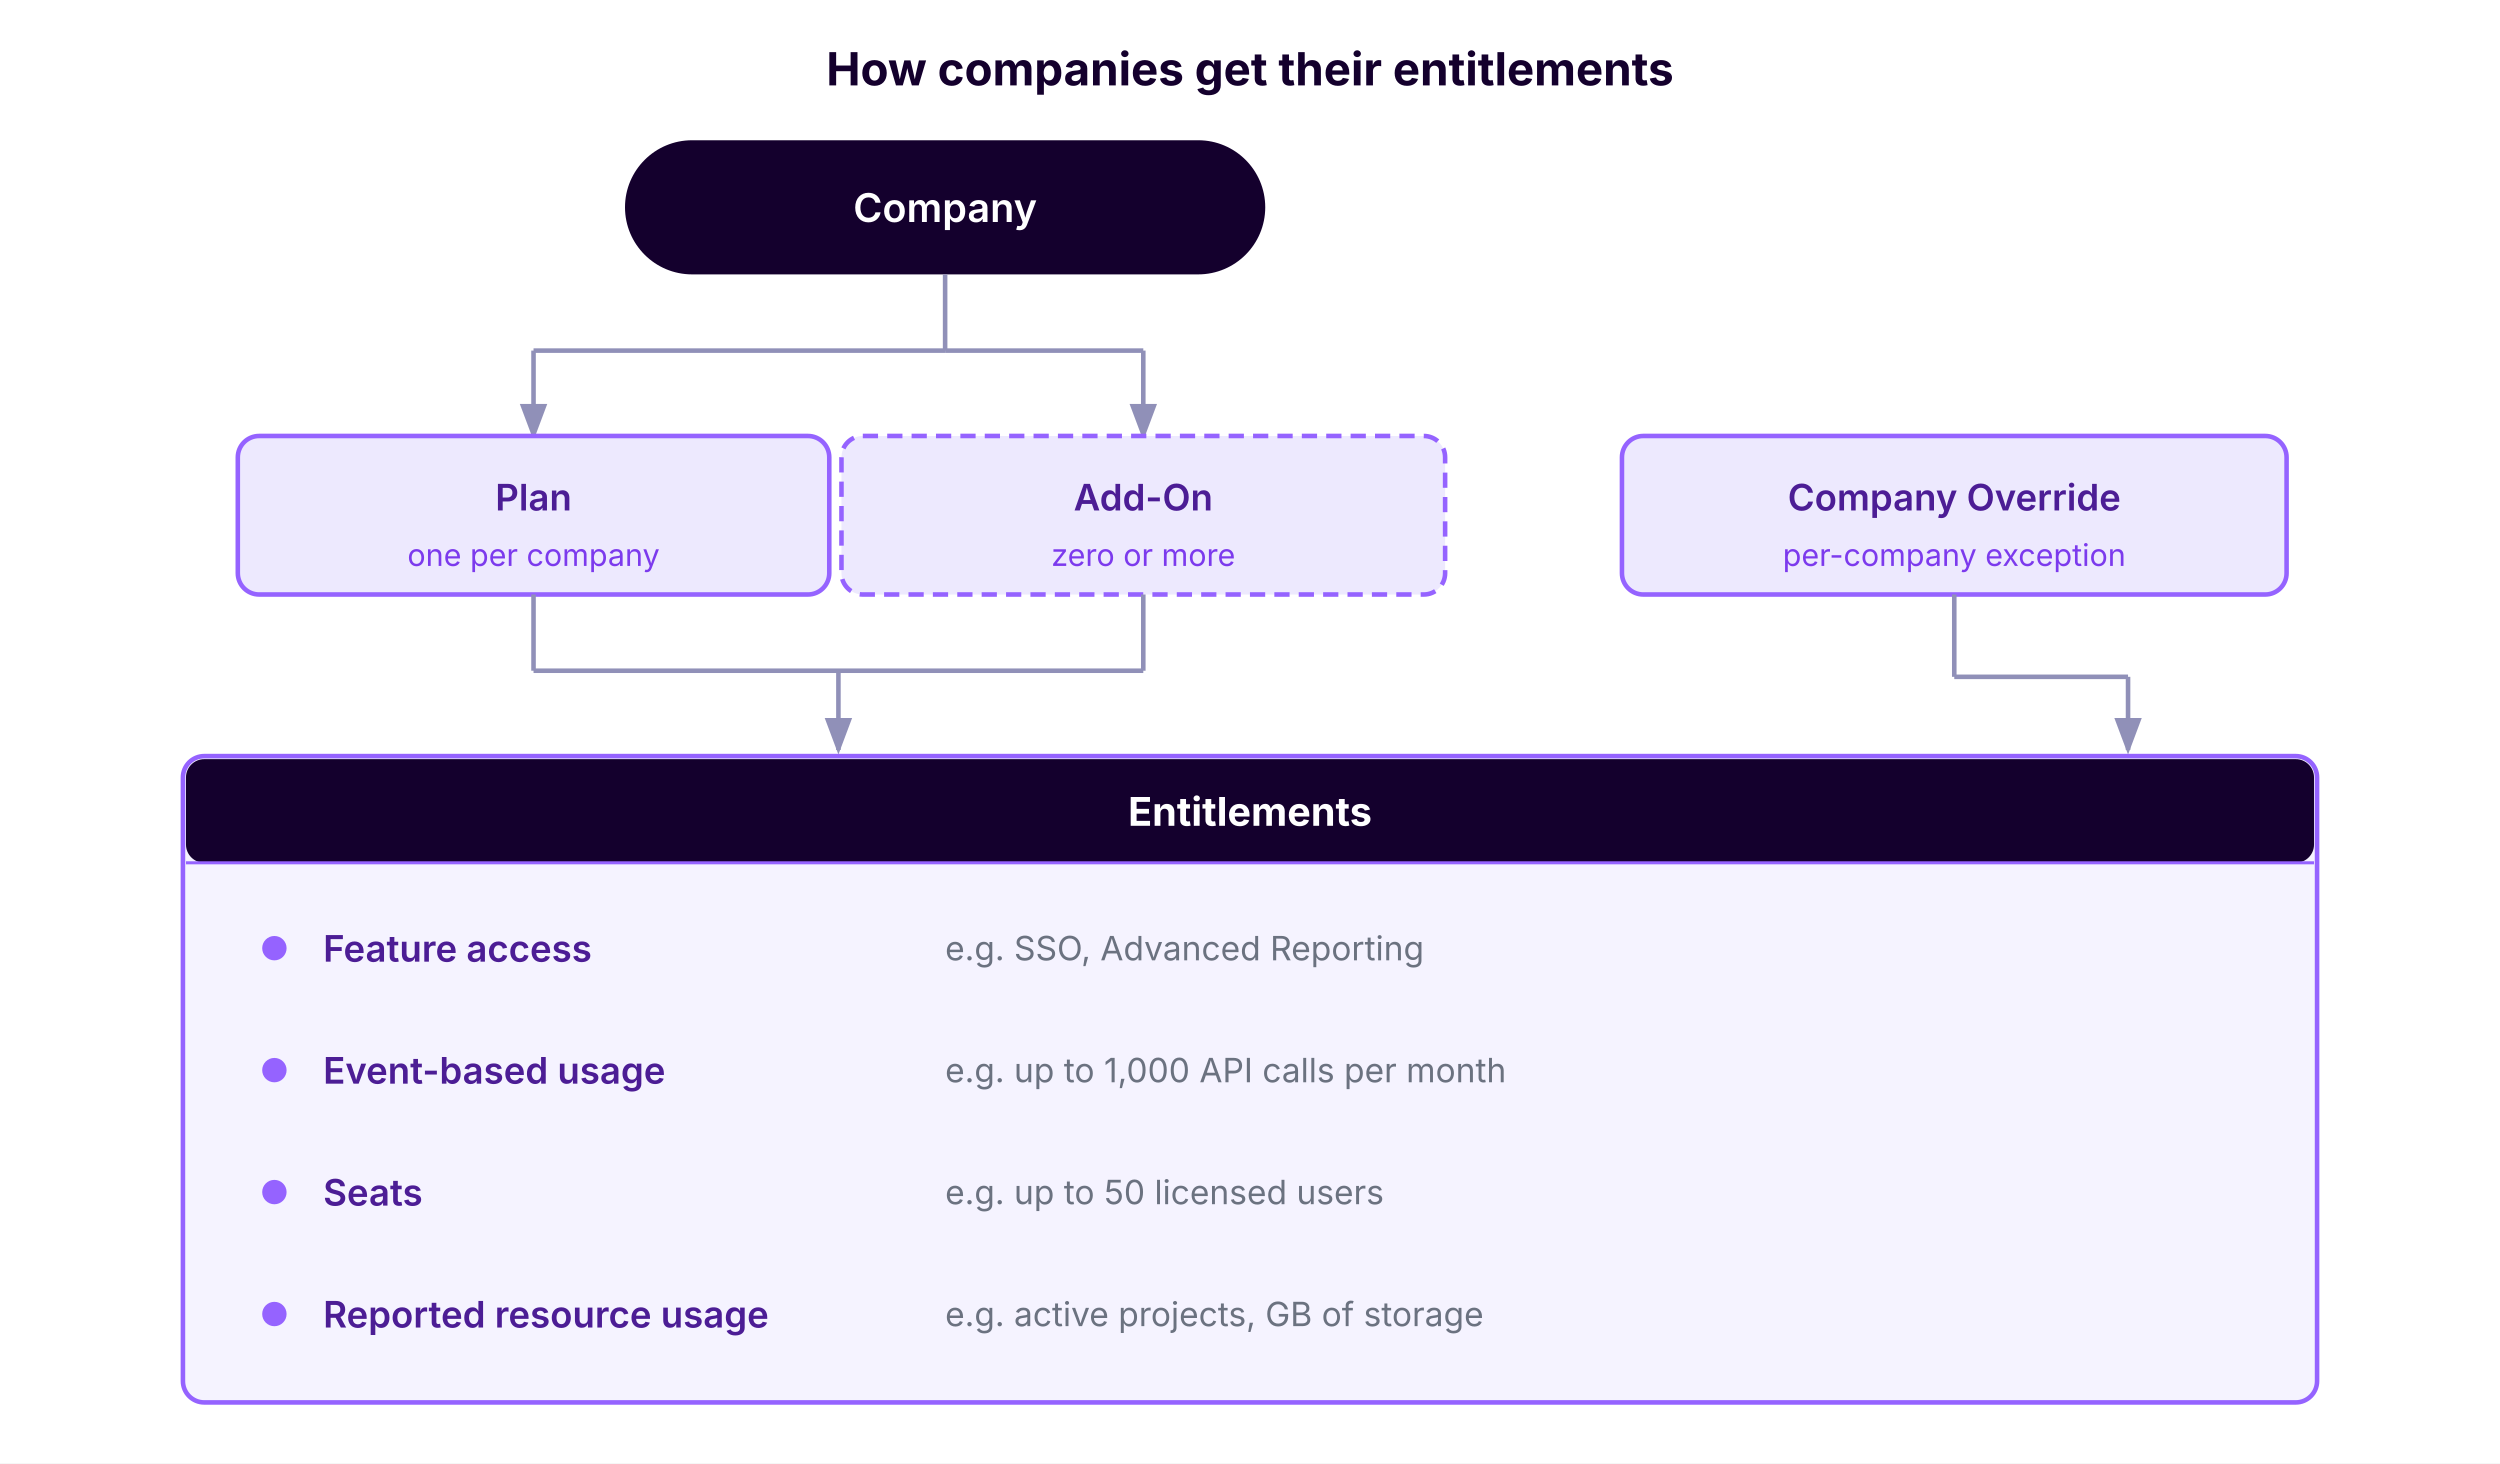
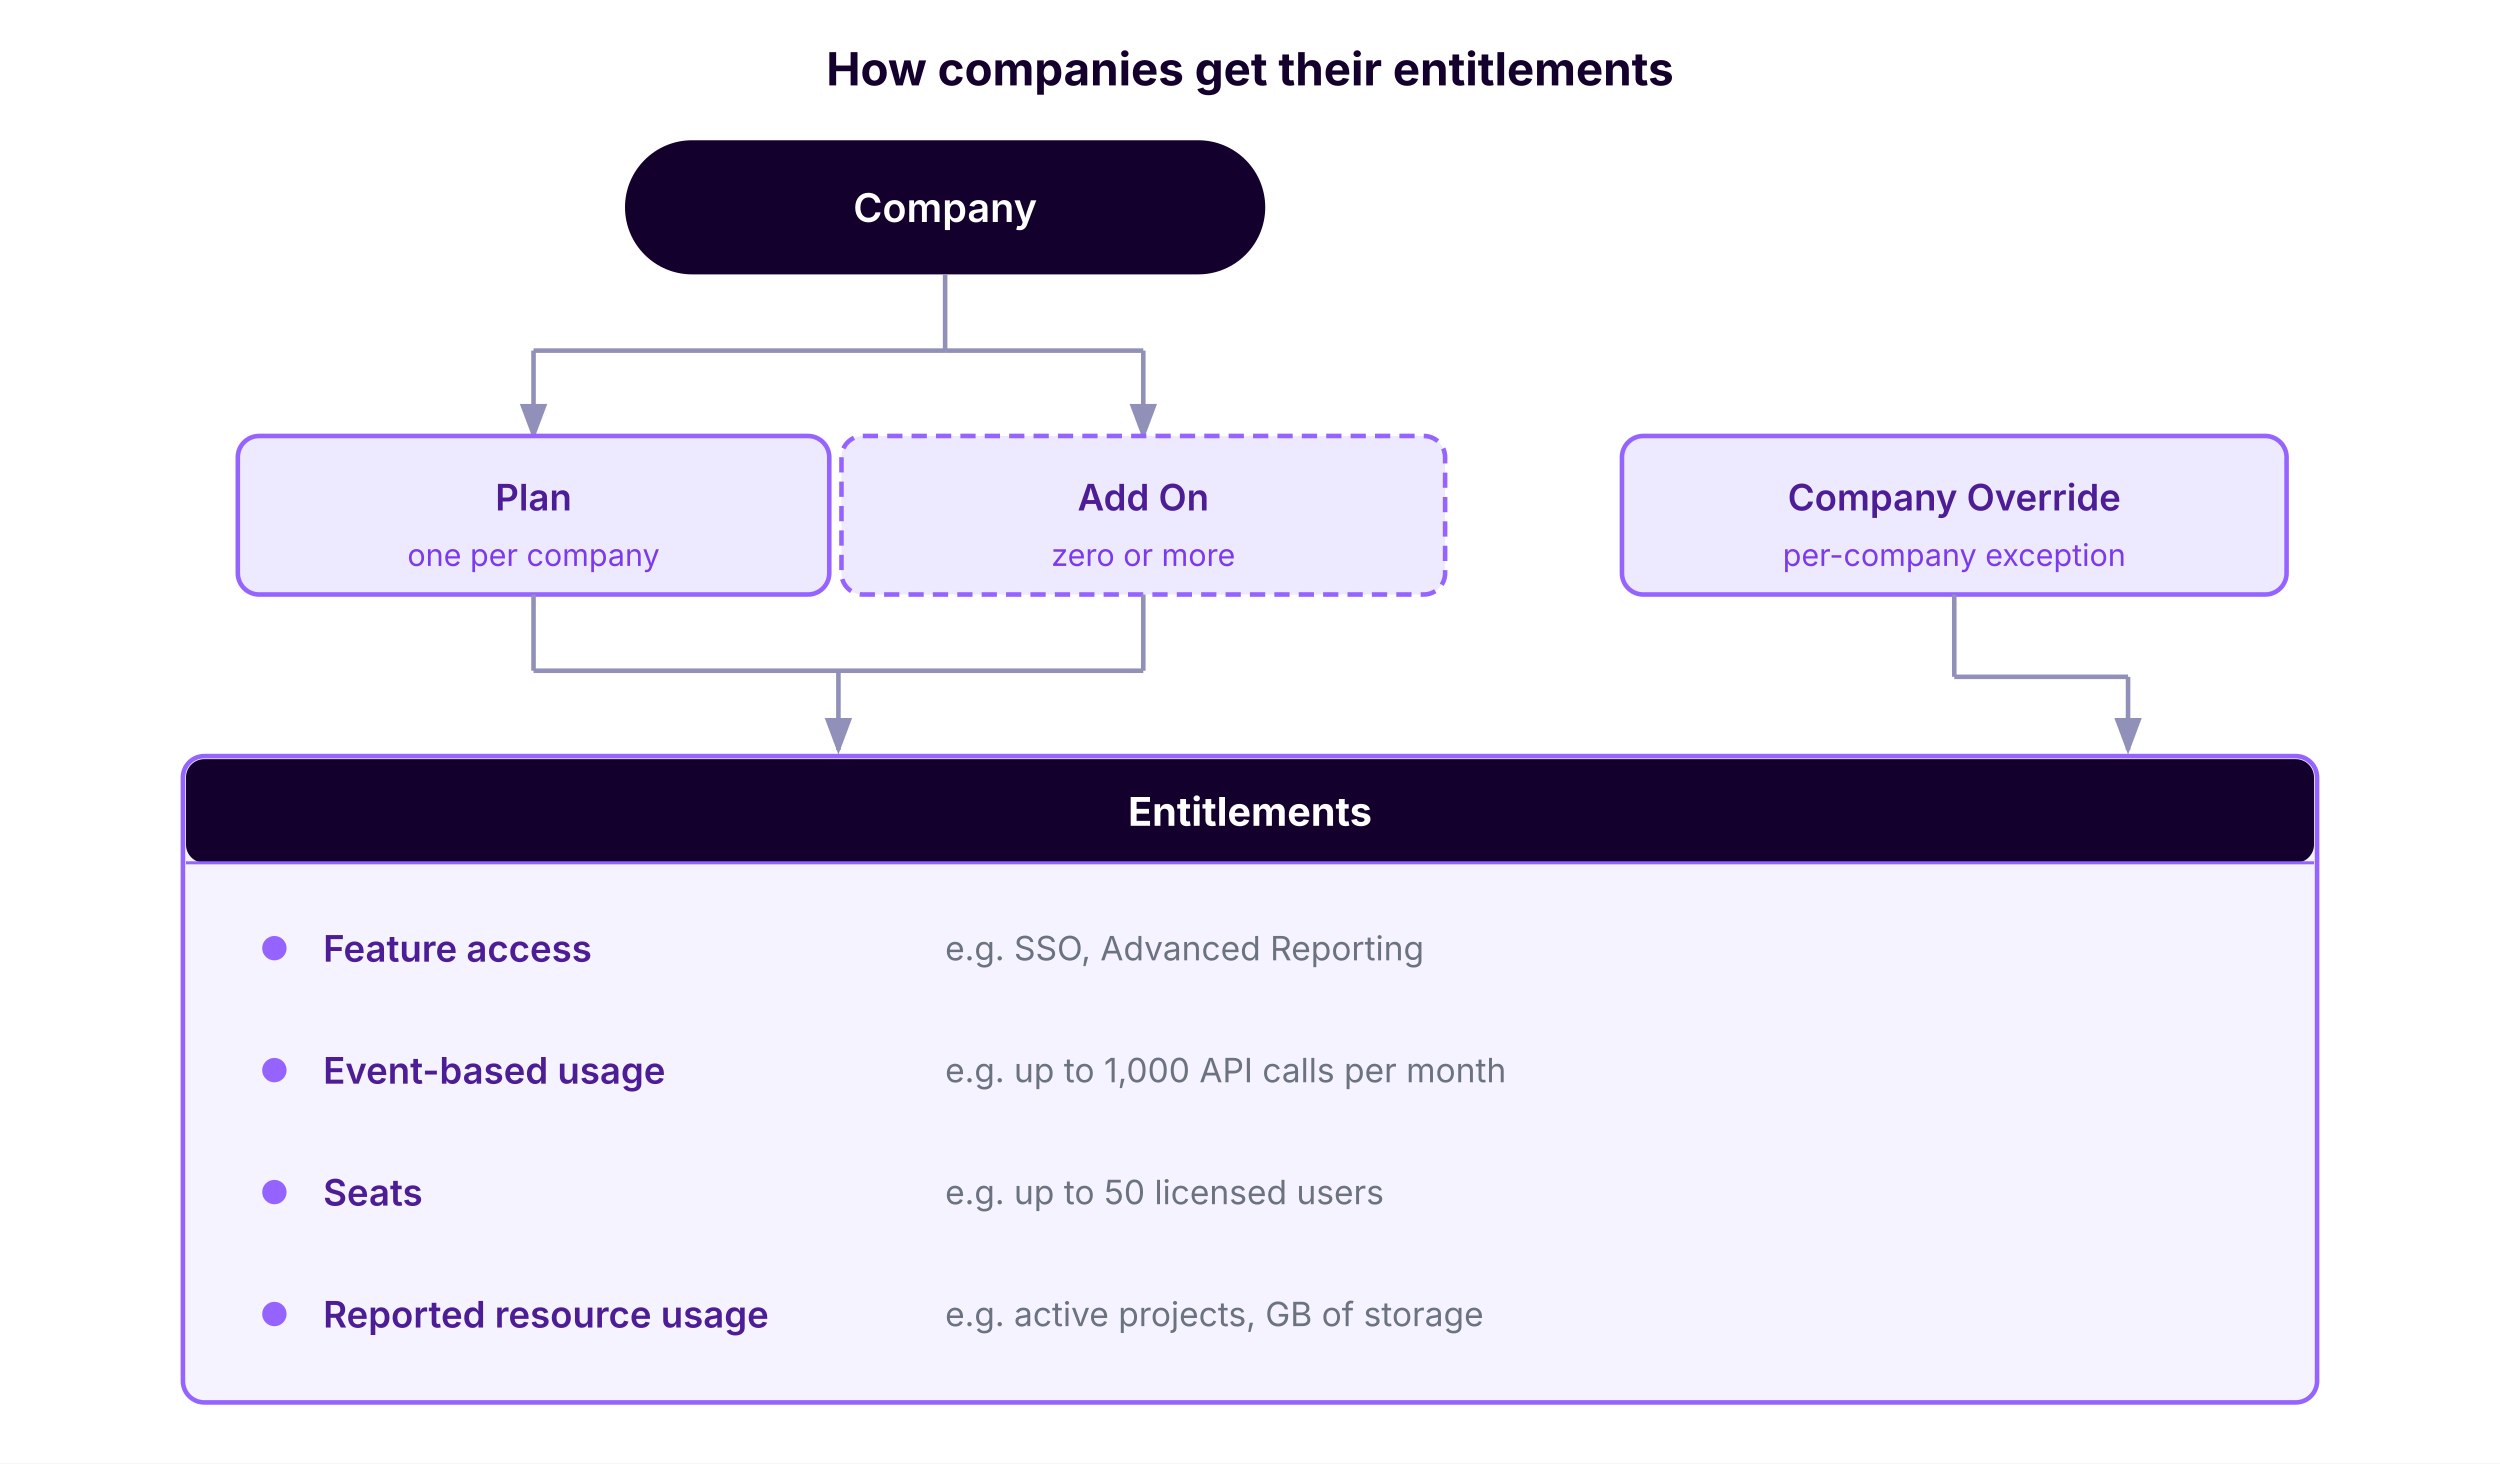
<svg xmlns="http://www.w3.org/2000/svg" viewBox="0 0 820 480" width="820" height="480" font-family="Inter, -apple-system, BlinkMacSystemFont, sans-serif">
  <defs>
    <marker id="arr" markerWidth="8" markerHeight="6" refX="7" refY="3" orient="auto">
      <polygon points="0 0, 8 3, 0 6" fill="#9090B8" />
    </marker>
  </defs>
  <rect width="820" height="480" fill="#FFFFFF" />
  <text x="410" y="28" text-anchor="middle" font-size="15" font-weight="700" fill="#14002D">How companies get their entitlements</text>
  <rect x="205" y="46" width="210" height="44" rx="22" fill="#14002D" />
  <text x="310" y="68" text-anchor="middle" dominant-baseline="middle" font-size="13" font-weight="600" fill="#FFFFFF">Company</text>
  <line x1="310" y1="90" x2="310" y2="115" stroke="#9090B8" stroke-width="1.5" />
  <line x1="310" y1="115" x2="175" y2="115" stroke="#9090B8" stroke-width="1.5" />
  <line x1="175" y1="115" x2="175" y2="143" stroke="#9090B8" stroke-width="1.5" marker-end="url(#arr)" />
  <line x1="310" y1="115" x2="375" y2="115" stroke="#9090B8" stroke-width="1.5" />
  <line x1="375" y1="115" x2="375" y2="143" stroke="#9090B8" stroke-width="1.5" marker-end="url(#arr)" />
  <rect x="78" y="143" width="194" height="52" rx="7" fill="#EDE9FE" stroke="#9563FF" stroke-width="1.5" />
  <text x="175" y="163" text-anchor="middle" dominant-baseline="middle" font-size="12" font-weight="600" fill="#4C1D95">Plan</text>
  <text x="175" y="182" text-anchor="middle" dominant-baseline="middle" font-size="10" fill="#7C3AED">one per company</text>
  <rect x="276" y="143" width="198" height="52" rx="7" fill="#EDE9FE" stroke="#9563FF" stroke-width="1.5" stroke-dasharray="5 3" />
-   <text x="375" y="163" text-anchor="middle" dominant-baseline="middle" font-size="12" font-weight="600" fill="#4C1D95">Add-On</text>
+   <text x="375" y="163" text-anchor="middle" dominant-baseline="middle" font-size="12" font-weight="600" fill="#4C1D95">Add On</text>
  <text x="375" y="182" text-anchor="middle" dominant-baseline="middle" font-size="10" fill="#7C3AED">zero or more</text>
  <rect x="532" y="143" width="218" height="52" rx="7" fill="#EDE9FE" stroke="#9563FF" stroke-width="1.5" />
  <text x="641" y="163" text-anchor="middle" dominant-baseline="middle" font-size="12" font-weight="600" fill="#4C1D95">Company Override</text>
  <text x="641" y="182" text-anchor="middle" dominant-baseline="middle" font-size="10" fill="#7C3AED">per-company exception</text>
  <line x1="175" y1="195" x2="175" y2="220" stroke="#9090B8" stroke-width="1.5" />
  <line x1="375" y1="195" x2="375" y2="220" stroke="#9090B8" stroke-width="1.5" />
  <line x1="175" y1="220" x2="375" y2="220" stroke="#9090B8" stroke-width="1.5" />
  <line x1="275" y1="220" x2="275" y2="246" stroke="#9090B8" stroke-width="1.5" marker-end="url(#arr)" />
  <line x1="641" y1="195" x2="641" y2="222" stroke="#9090B8" stroke-width="1.5" />
  <line x1="641" y1="222" x2="698" y2="222" stroke="#9090B8" stroke-width="1.5" />
  <line x1="698" y1="222" x2="698" y2="246" stroke="#9090B8" stroke-width="1.5" marker-end="url(#arr)" />
  <rect x="60" y="248" width="700" height="212" rx="7" fill="#F5F3FF" stroke="#9563FF" stroke-width="1.5" />
  <rect x="61" y="249" width="698" height="34" rx="6" fill="#14002D" />
  <line x1="61" y1="283" x2="759" y2="283" stroke="#9563FF" stroke-width="1" />
  <text x="410" y="266" text-anchor="middle" dominant-baseline="middle" font-size="13" font-weight="700" fill="#FFFFFF">Entitlements</text>
  <circle cx="90" cy="311" r="4" fill="#9563FF" />
  <text x="106" y="311" dominant-baseline="middle" font-size="12" font-weight="600" fill="#4C1D95">Feature access</text>
  <text x="310" y="311" dominant-baseline="middle" font-size="11" fill="#6B7280">e.g. SSO, Advanced Reporting</text>
  <circle cx="90" cy="351" r="4" fill="#9563FF" />
  <text x="106" y="351" dominant-baseline="middle" font-size="12" font-weight="600" fill="#4C1D95">Event-based usage</text>
  <text x="310" y="351" dominant-baseline="middle" font-size="11" fill="#6B7280">e.g. up to 1,000 API calls per month</text>
  <circle cx="90" cy="391" r="4" fill="#9563FF" />
  <text x="106" y="391" dominant-baseline="middle" font-size="12" font-weight="600" fill="#4C1D95">Seats</text>
  <text x="310" y="391" dominant-baseline="middle" font-size="11" fill="#6B7280">e.g. up to 50 licensed users</text>
  <circle cx="90" cy="431" r="4" fill="#9563FF" />
  <text x="106" y="431" dominant-baseline="middle" font-size="12" font-weight="600" fill="#4C1D95">Reported resource usage</text>
  <text x="310" y="431" dominant-baseline="middle" font-size="11" fill="#6B7280">e.g. active projects, GB of storage</text>
</svg>
